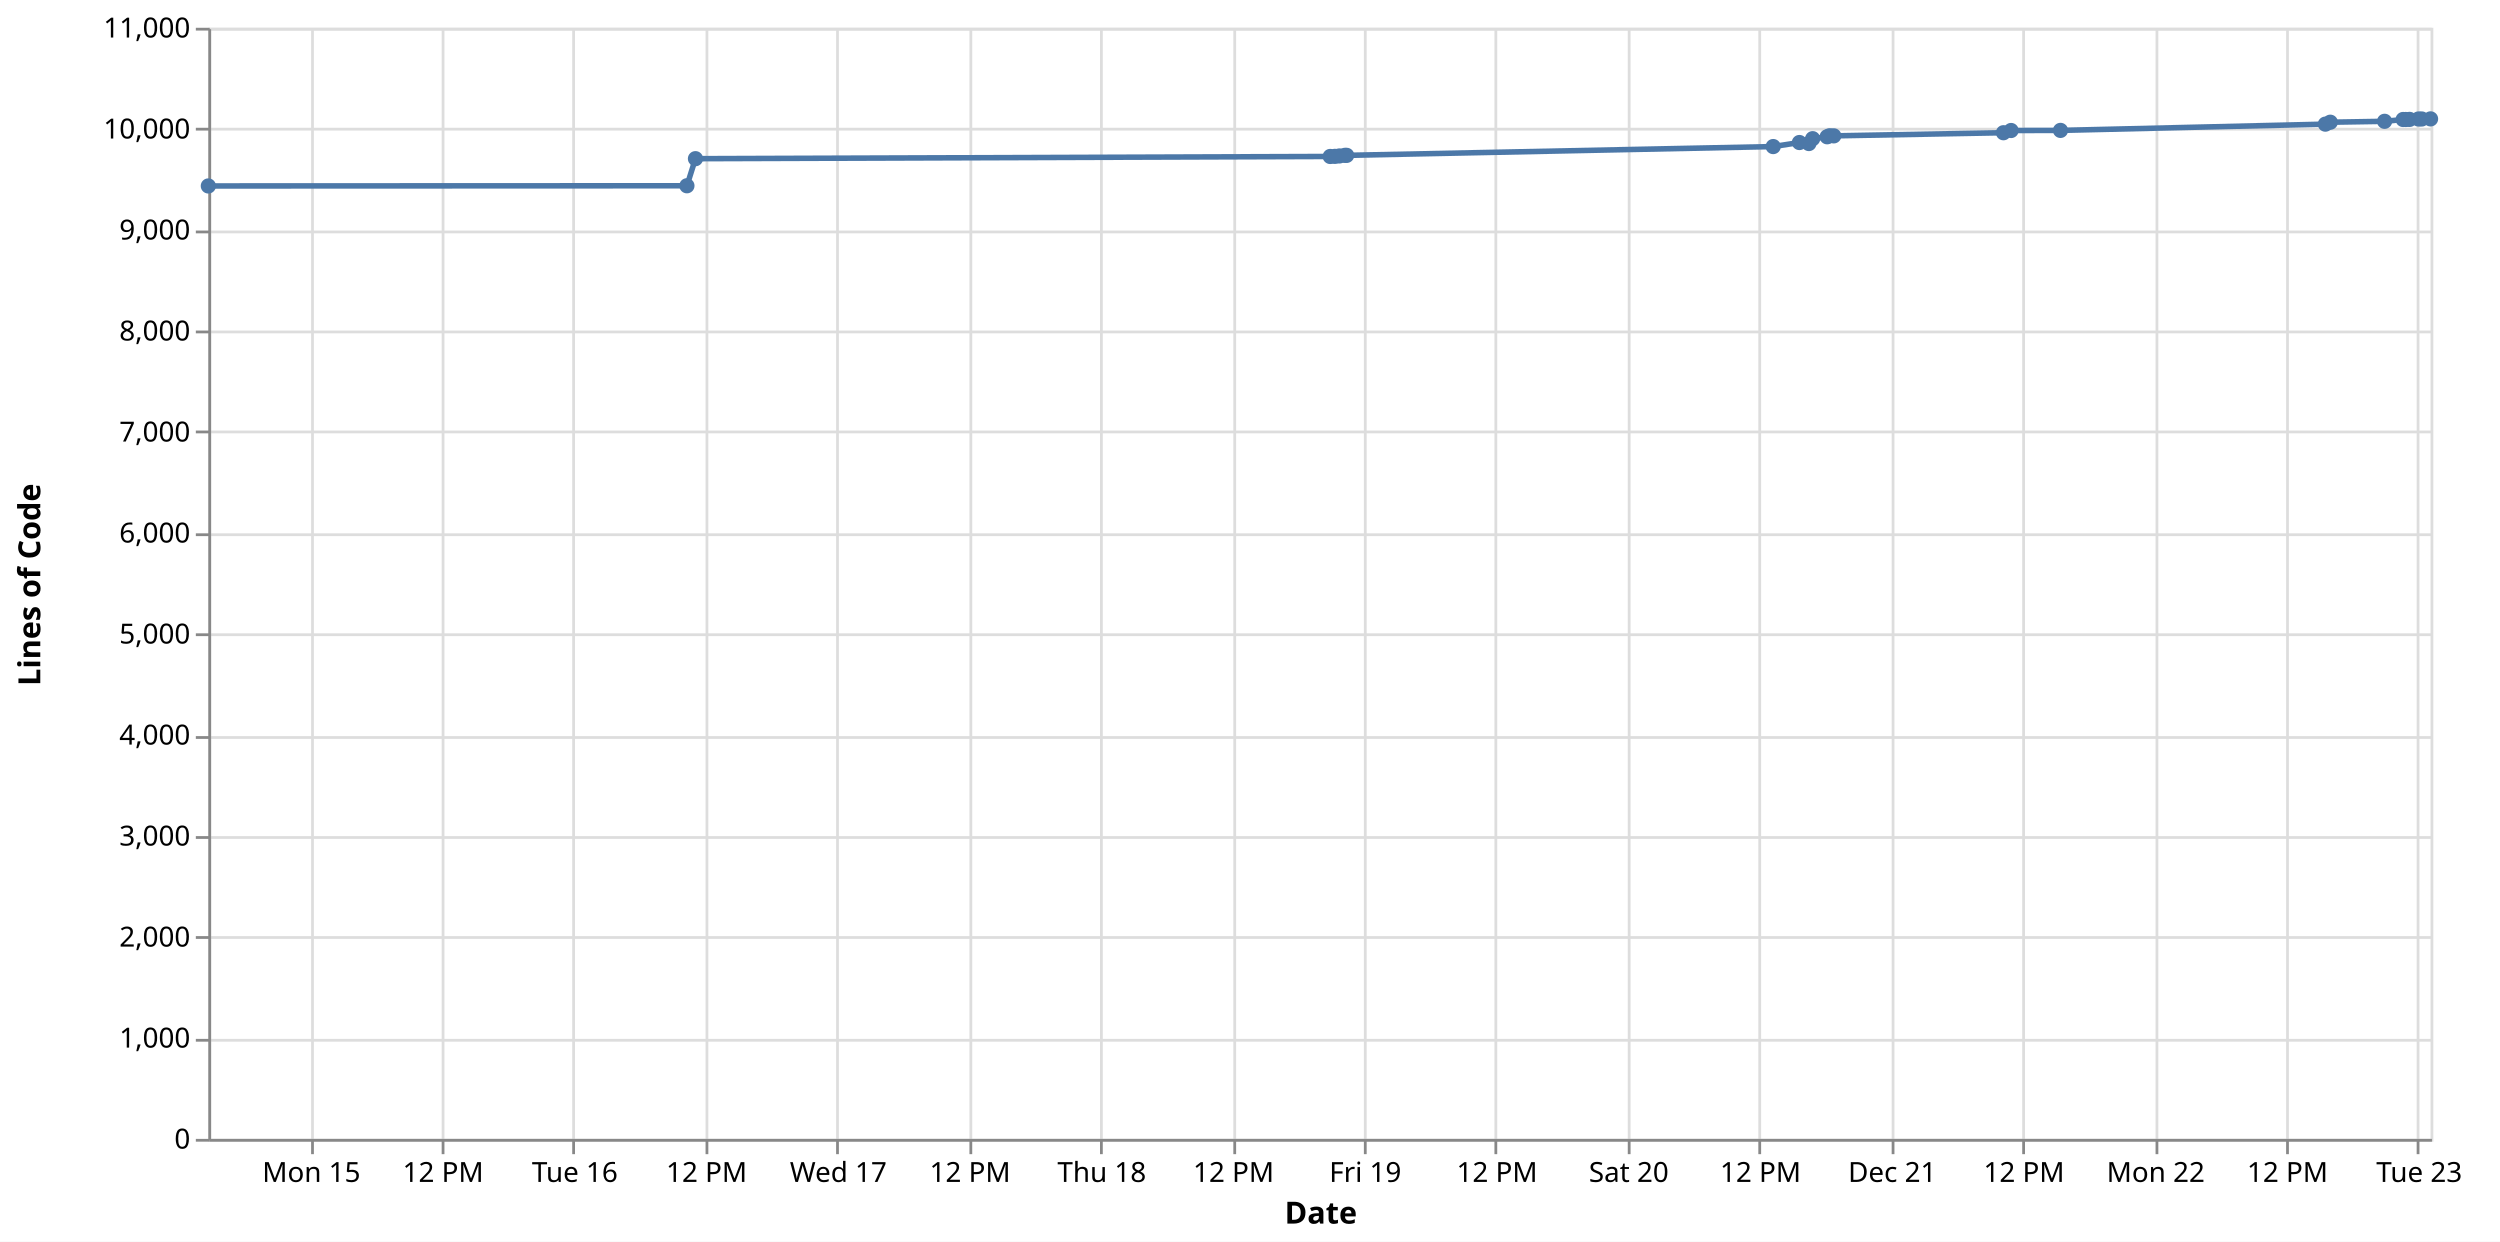
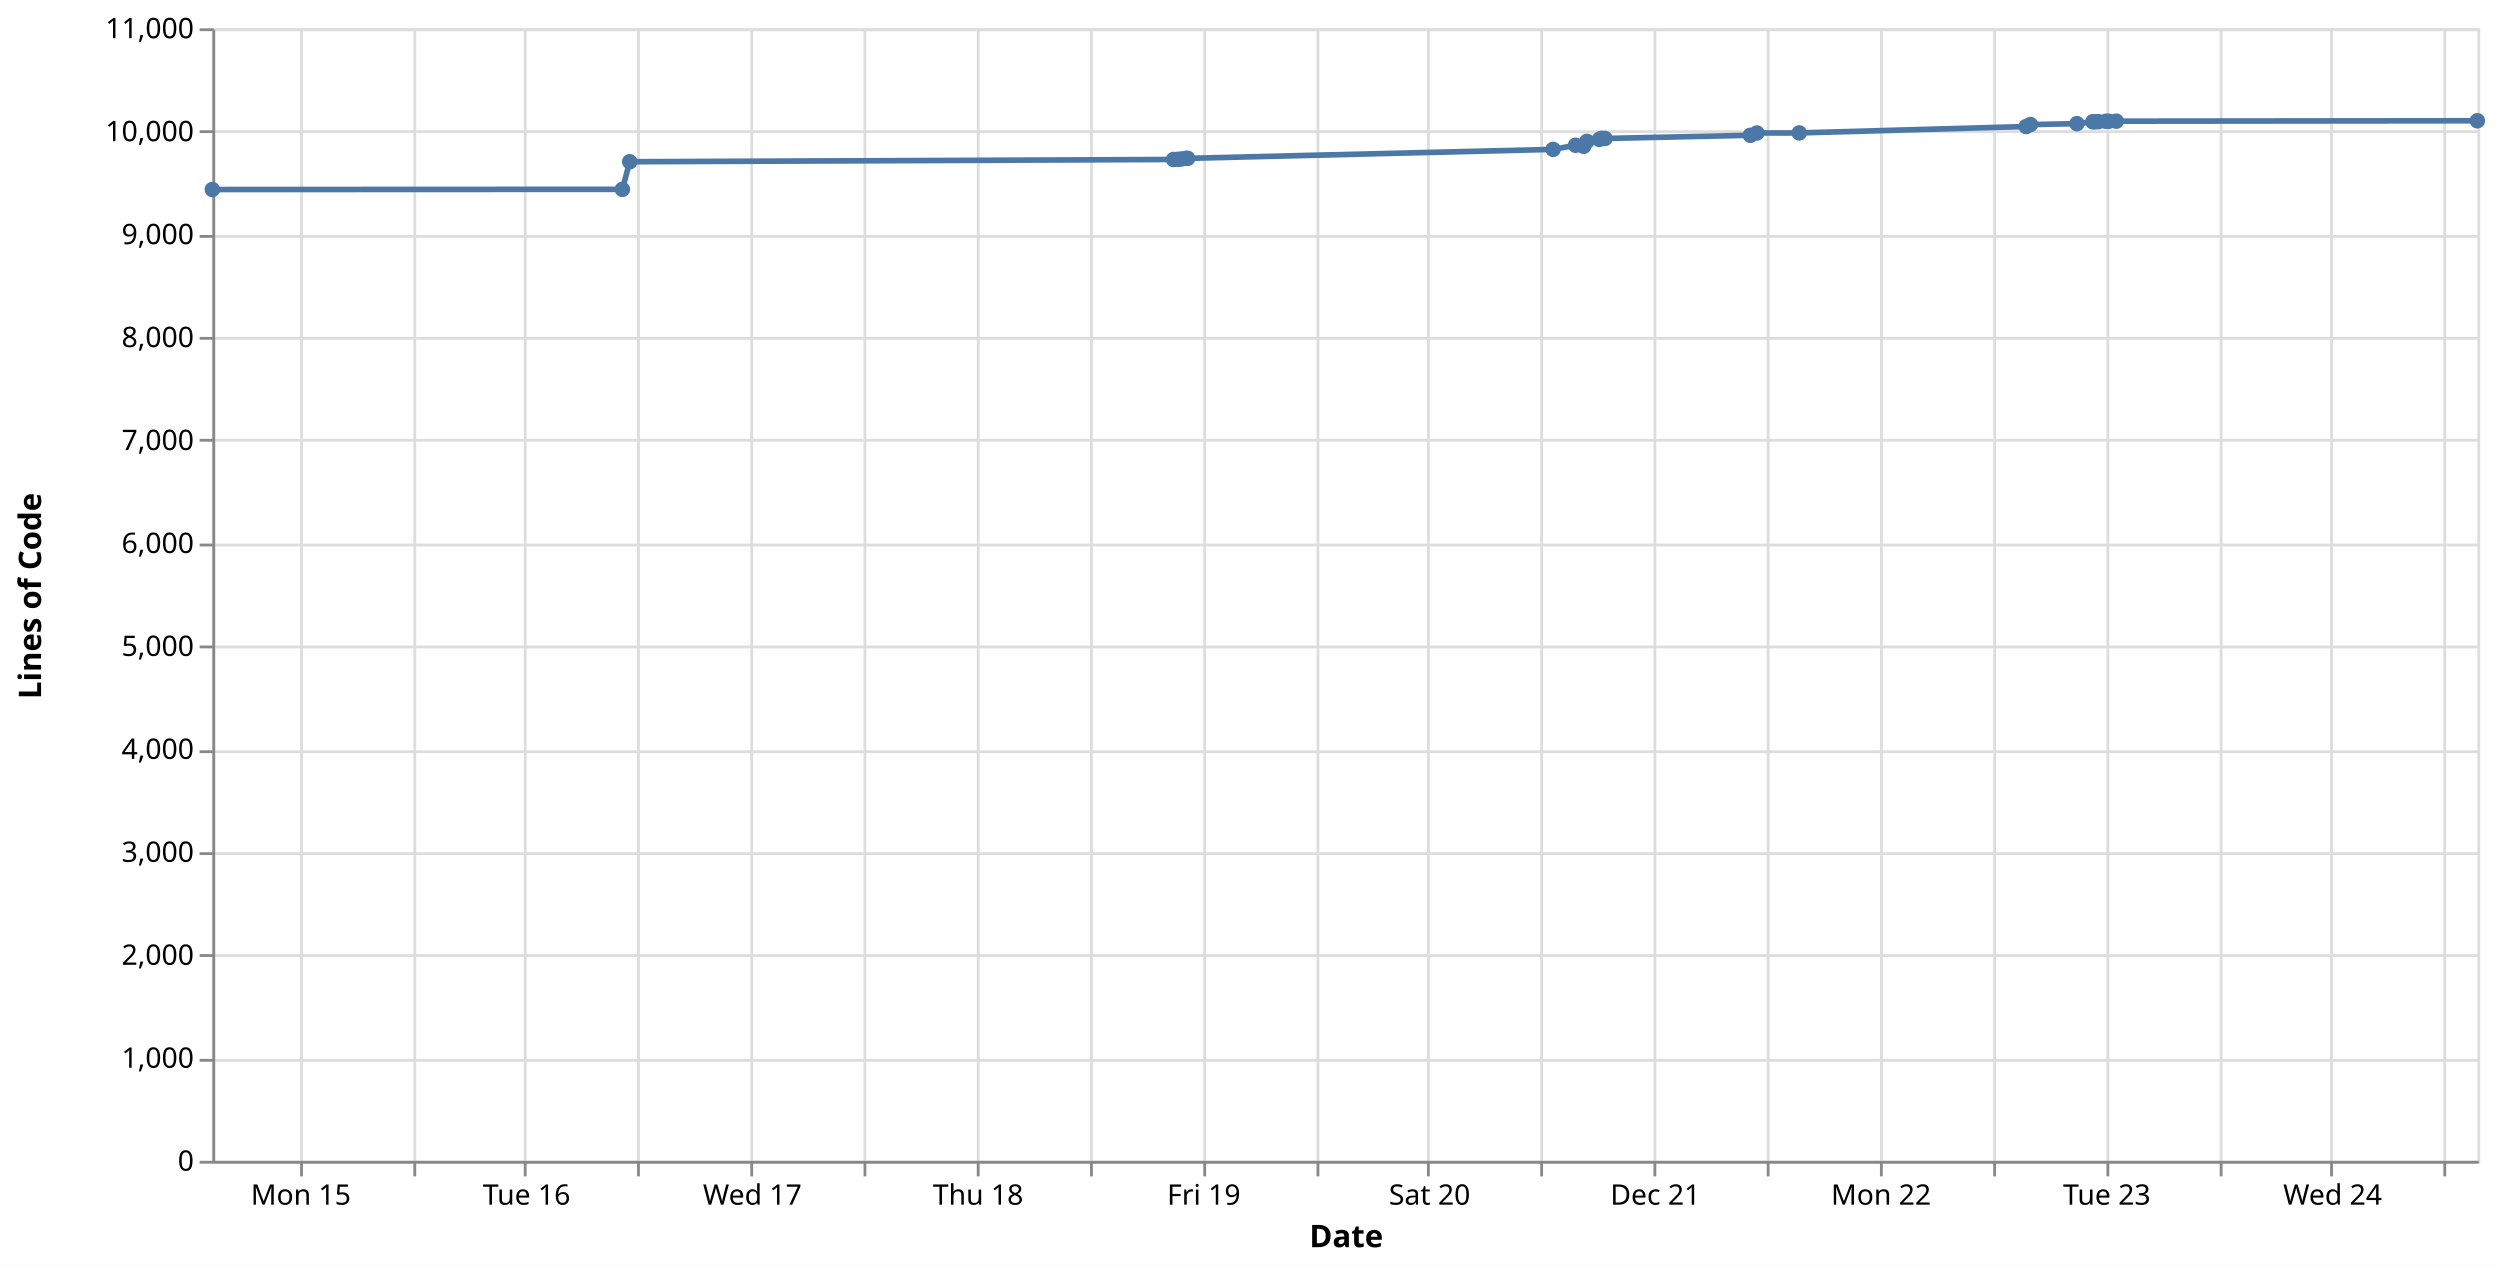
- <svg xmlns="http://www.w3.org/2000/svg" version="1.1" class="marks" width="900" height="447" viewBox="0 0 900 447">
-   <rect width="900" height="447" fill="white" />
+ <svg xmlns="http://www.w3.org/2000/svg" version="1.1" class="marks" width="883" height="447" viewBox="0 0 883 447">
+   <rect width="883" height="447" fill="white" />
  <g fill="none" stroke-miterlimit="10" transform="translate(75,10)">
    <g class="mark-group role-frame root" role="graphics-object" aria-roledescription="group mark container">
      <g transform="translate(0,0)">
        <path class="background" aria-hidden="true" d="M0.5,0.5h800v400h-800Z" stroke="#ddd" />
        <g>
          <g class="mark-group role-axis" aria-hidden="true">
            <g transform="translate(0.5,400.5)">
              <path class="background" aria-hidden="true" d="M0,0h0v0h0Z" pointer-events="none" />
              <g>
                <g class="mark-rule role-axis-grid" pointer-events="none">
-                   <line transform="translate(37,-400)" x2="0" y2="400" stroke="#ddd" stroke-width="1" opacity="1" />
-                   <line transform="translate(84,-400)" x2="0" y2="400" stroke="#ddd" stroke-width="1" opacity="1" />
-                   <line transform="translate(131,-400)" x2="0" y2="400" stroke="#ddd" stroke-width="1" opacity="1" />
-                   <line transform="translate(179,-400)" x2="0" y2="400" stroke="#ddd" stroke-width="1" opacity="1" />
-                   <line transform="translate(226,-400)" x2="0" y2="400" stroke="#ddd" stroke-width="1" opacity="1" />
-                   <line transform="translate(274,-400)" x2="0" y2="400" stroke="#ddd" stroke-width="1" opacity="1" />
-                   <line transform="translate(321,-400)" x2="0" y2="400" stroke="#ddd" stroke-width="1" opacity="1" />
-                   <line transform="translate(369,-400)" x2="0" y2="400" stroke="#ddd" stroke-width="1" opacity="1" />
-                   <line transform="translate(416,-400)" x2="0" y2="400" stroke="#ddd" stroke-width="1" opacity="1" />
-                   <line transform="translate(463,-400)" x2="0" y2="400" stroke="#ddd" stroke-width="1" opacity="1" />
-                   <line transform="translate(511,-400)" x2="0" y2="400" stroke="#ddd" stroke-width="1" opacity="1" />
-                   <line transform="translate(558,-400)" x2="0" y2="400" stroke="#ddd" stroke-width="1" opacity="1" />
-                   <line transform="translate(606,-400)" x2="0" y2="400" stroke="#ddd" stroke-width="1" opacity="1" />
-                   <line transform="translate(653,-400)" x2="0" y2="400" stroke="#ddd" stroke-width="1" opacity="1" />
-                   <line transform="translate(701,-400)" x2="0" y2="400" stroke="#ddd" stroke-width="1" opacity="1" />
+                   <line transform="translate(31,-400)" x2="0" y2="400" stroke="#ddd" stroke-width="1" opacity="1" />
+                   <line transform="translate(71,-400)" x2="0" y2="400" stroke="#ddd" stroke-width="1" opacity="1" />
+                   <line transform="translate(110,-400)" x2="0" y2="400" stroke="#ddd" stroke-width="1" opacity="1" />
+                   <line transform="translate(150,-400)" x2="0" y2="400" stroke="#ddd" stroke-width="1" opacity="1" />
+                   <line transform="translate(190,-400)" x2="0" y2="400" stroke="#ddd" stroke-width="1" opacity="1" />
+                   <line transform="translate(230,-400)" x2="0" y2="400" stroke="#ddd" stroke-width="1" opacity="1" />
+                   <line transform="translate(270,-400)" x2="0" y2="400" stroke="#ddd" stroke-width="1" opacity="1" />
+                   <line transform="translate(310,-400)" x2="0" y2="400" stroke="#ddd" stroke-width="1" opacity="1" />
+                   <line transform="translate(350,-400)" x2="0" y2="400" stroke="#ddd" stroke-width="1" opacity="1" />
+                   <line transform="translate(390,-400)" x2="0" y2="400" stroke="#ddd" stroke-width="1" opacity="1" />
+                   <line transform="translate(429,-400)" x2="0" y2="400" stroke="#ddd" stroke-width="1" opacity="1" />
+                   <line transform="translate(469,-400)" x2="0" y2="400" stroke="#ddd" stroke-width="1" opacity="1" />
+                   <line transform="translate(509,-400)" x2="0" y2="400" stroke="#ddd" stroke-width="1" opacity="1" />
+                   <line transform="translate(549,-400)" x2="0" y2="400" stroke="#ddd" stroke-width="1" opacity="1" />
+                   <line transform="translate(589,-400)" x2="0" y2="400" stroke="#ddd" stroke-width="1" opacity="1" />
+                   <line transform="translate(629,-400)" x2="0" y2="400" stroke="#ddd" stroke-width="1" opacity="1" />
+                   <line transform="translate(669,-400)" x2="0" y2="400" stroke="#ddd" stroke-width="1" opacity="1" />
+                   <line transform="translate(709,-400)" x2="0" y2="400" stroke="#ddd" stroke-width="1" opacity="1" />
                  <line transform="translate(748,-400)" x2="0" y2="400" stroke="#ddd" stroke-width="1" opacity="1" />
-                   <line transform="translate(795,-400)" x2="0" y2="400" stroke="#ddd" stroke-width="1" opacity="1" />
+                   <line transform="translate(788,-400)" x2="0" y2="400" stroke="#ddd" stroke-width="1" opacity="1" />
                </g>
              </g>
              <path class="foreground" aria-hidden="true" d="" pointer-events="none" display="none" />
            </g>
          </g>
          <g class="mark-group role-axis" aria-hidden="true">
            <g transform="translate(0.5,0.5)">
              <path class="background" aria-hidden="true" d="M0,0h0v0h0Z" pointer-events="none" />
              <g>
                <g class="mark-rule role-axis-grid" pointer-events="none">
                  <line transform="translate(0,400)" x2="800" y2="0" stroke="#ddd" stroke-width="1" opacity="1" />
                  <line transform="translate(0,364)" x2="800" y2="0" stroke="#ddd" stroke-width="1" opacity="1" />
                  <line transform="translate(0,327)" x2="800" y2="0" stroke="#ddd" stroke-width="1" opacity="1" />
                  <line transform="translate(0,291)" x2="800" y2="0" stroke="#ddd" stroke-width="1" opacity="1" />
                  <line transform="translate(0,255)" x2="800" y2="0" stroke="#ddd" stroke-width="1" opacity="1" />
                  <line transform="translate(0,218)" x2="800" y2="0" stroke="#ddd" stroke-width="1" opacity="1" />
                  <line transform="translate(0,182)" x2="800" y2="0" stroke="#ddd" stroke-width="1" opacity="1" />
                  <line transform="translate(0,145)" x2="800" y2="0" stroke="#ddd" stroke-width="1" opacity="1" />
                  <line transform="translate(0,109)" x2="800" y2="0" stroke="#ddd" stroke-width="1" opacity="1" />
                  <line transform="translate(0,73)" x2="800" y2="0" stroke="#ddd" stroke-width="1" opacity="1" />
                  <line transform="translate(0,36)" x2="800" y2="0" stroke="#ddd" stroke-width="1" opacity="1" />
                  <line transform="translate(0,0)" x2="800" y2="0" stroke="#ddd" stroke-width="1" opacity="1" />
                </g>
              </g>
              <path class="foreground" aria-hidden="true" d="" pointer-events="none" display="none" />
            </g>
          </g>
-           <g class="mark-group role-axis" role="graphics-symbol" aria-roledescription="axis" aria-label="X-axis titled 'Date' for a time scale with values from Sunday, 14 December 2025, 2:44:26 PM to Tuesday, 23 December 2025, 1:09:27 AM">
+           <g class="mark-group role-axis" role="graphics-symbol" aria-roledescription="axis" aria-label="X-axis titled 'Date' for a time scale with values from Sunday, 14 December 2025, 2:44:26 PM to Wednesday, 24 December 2025, 3:32:27 PM">
            <g transform="translate(0.5,400.5)">
              <path class="background" aria-hidden="true" d="M0,0h0v0h0Z" pointer-events="none" />
              <g>
                <g class="mark-rule role-axis-tick" pointer-events="none">
-                   <line transform="translate(37,0)" x2="0" y2="5" stroke="#888" stroke-width="1" opacity="1" />
-                   <line transform="translate(84,0)" x2="0" y2="5" stroke="#888" stroke-width="1" opacity="1" />
-                   <line transform="translate(131,0)" x2="0" y2="5" stroke="#888" stroke-width="1" opacity="1" />
-                   <line transform="translate(179,0)" x2="0" y2="5" stroke="#888" stroke-width="1" opacity="1" />
-                   <line transform="translate(226,0)" x2="0" y2="5" stroke="#888" stroke-width="1" opacity="1" />
-                   <line transform="translate(274,0)" x2="0" y2="5" stroke="#888" stroke-width="1" opacity="1" />
-                   <line transform="translate(321,0)" x2="0" y2="5" stroke="#888" stroke-width="1" opacity="1" />
-                   <line transform="translate(369,0)" x2="0" y2="5" stroke="#888" stroke-width="1" opacity="1" />
-                   <line transform="translate(416,0)" x2="0" y2="5" stroke="#888" stroke-width="1" opacity="1" />
-                   <line transform="translate(463,0)" x2="0" y2="5" stroke="#888" stroke-width="1" opacity="1" />
-                   <line transform="translate(511,0)" x2="0" y2="5" stroke="#888" stroke-width="1" opacity="1" />
-                   <line transform="translate(558,0)" x2="0" y2="5" stroke="#888" stroke-width="1" opacity="1" />
-                   <line transform="translate(606,0)" x2="0" y2="5" stroke="#888" stroke-width="1" opacity="1" />
-                   <line transform="translate(653,0)" x2="0" y2="5" stroke="#888" stroke-width="1" opacity="1" />
-                   <line transform="translate(701,0)" x2="0" y2="5" stroke="#888" stroke-width="1" opacity="1" />
+                   <line transform="translate(31,0)" x2="0" y2="5" stroke="#888" stroke-width="1" opacity="1" />
+                   <line transform="translate(71,0)" x2="0" y2="5" stroke="#888" stroke-width="1" opacity="1" />
+                   <line transform="translate(110,0)" x2="0" y2="5" stroke="#888" stroke-width="1" opacity="1" />
+                   <line transform="translate(150,0)" x2="0" y2="5" stroke="#888" stroke-width="1" opacity="1" />
+                   <line transform="translate(190,0)" x2="0" y2="5" stroke="#888" stroke-width="1" opacity="1" />
+                   <line transform="translate(230,0)" x2="0" y2="5" stroke="#888" stroke-width="1" opacity="1" />
+                   <line transform="translate(270,0)" x2="0" y2="5" stroke="#888" stroke-width="1" opacity="1" />
+                   <line transform="translate(310,0)" x2="0" y2="5" stroke="#888" stroke-width="1" opacity="1" />
+                   <line transform="translate(350,0)" x2="0" y2="5" stroke="#888" stroke-width="1" opacity="1" />
+                   <line transform="translate(390,0)" x2="0" y2="5" stroke="#888" stroke-width="1" opacity="1" />
+                   <line transform="translate(429,0)" x2="0" y2="5" stroke="#888" stroke-width="1" opacity="1" />
+                   <line transform="translate(469,0)" x2="0" y2="5" stroke="#888" stroke-width="1" opacity="1" />
+                   <line transform="translate(509,0)" x2="0" y2="5" stroke="#888" stroke-width="1" opacity="1" />
+                   <line transform="translate(549,0)" x2="0" y2="5" stroke="#888" stroke-width="1" opacity="1" />
+                   <line transform="translate(589,0)" x2="0" y2="5" stroke="#888" stroke-width="1" opacity="1" />
+                   <line transform="translate(629,0)" x2="0" y2="5" stroke="#888" stroke-width="1" opacity="1" />
+                   <line transform="translate(669,0)" x2="0" y2="5" stroke="#888" stroke-width="1" opacity="1" />
+                   <line transform="translate(709,0)" x2="0" y2="5" stroke="#888" stroke-width="1" opacity="1" />
                  <line transform="translate(748,0)" x2="0" y2="5" stroke="#888" stroke-width="1" opacity="1" />
-                   <line transform="translate(795,0)" x2="0" y2="5" stroke="#888" stroke-width="1" opacity="1" />
+                   <line transform="translate(788,0)" x2="0" y2="5" stroke="#888" stroke-width="1" opacity="1" />
                </g>
                <g class="mark-text role-axis-label" pointer-events="none">
-                   <text text-anchor="middle" transform="translate(36.59553,15)" font-family="sans-serif" font-size="10px" fill="#000" opacity="1">Mon 15</text>
-                   <text text-anchor="middle" transform="translate(84.02239,15)" font-family="sans-serif" font-size="10px" fill="#000" opacity="1">12 PM</text>
-                   <text text-anchor="middle" transform="translate(131.4493,15)" font-family="sans-serif" font-size="10px" fill="#000" opacity="1">Tue 16</text>
-                   <text text-anchor="middle" transform="translate(178.8761,15)" font-family="sans-serif" font-size="10px" fill="#000" opacity="1">12 PM</text>
-                   <text text-anchor="middle" transform="translate(226.303,15)" font-family="sans-serif" font-size="10px" fill="#000" opacity="1">Wed 17</text>
-                   <text text-anchor="middle" transform="translate(273.7298,15)" font-family="sans-serif" font-size="10px" fill="#000" opacity="1">12 PM</text>
-                   <text text-anchor="middle" transform="translate(321.1567,15)" font-family="sans-serif" font-size="10px" fill="#000" opacity="1">Thu 18</text>
-                   <text text-anchor="middle" transform="translate(368.5835,15)" font-family="sans-serif" font-size="10px" fill="#000" opacity="1">12 PM</text>
-                   <text text-anchor="middle" transform="translate(416.0104,15)" font-family="sans-serif" font-size="10px" fill="#000" opacity="1">Fri 19</text>
-                   <text text-anchor="middle" transform="translate(463.4373,15)" font-family="sans-serif" font-size="10px" fill="#000" opacity="1">12 PM</text>
-                   <text text-anchor="middle" transform="translate(510.8641,15)" font-family="sans-serif" font-size="10px" fill="#000" opacity="1">Sat 20</text>
-                   <text text-anchor="middle" transform="translate(558.291,15)" font-family="sans-serif" font-size="10px" fill="#000" opacity="1">12 PM</text>
-                   <text text-anchor="middle" transform="translate(605.7178,15)" font-family="sans-serif" font-size="10px" fill="#000" opacity="1">Dec 21</text>
-                   <text text-anchor="middle" transform="translate(653.1447,15)" font-family="sans-serif" font-size="10px" fill="#000" opacity="1">12 PM</text>
-                   <text text-anchor="middle" transform="translate(700.5716,15)" font-family="sans-serif" font-size="10px" fill="#000" opacity="1">Mon 22</text>
-                   <text text-anchor="middle" transform="translate(747.9984,15)" font-family="sans-serif" font-size="10px" fill="#000" opacity="1">12 PM</text>
-                   <text text-anchor="middle" transform="translate(795.4253,15)" font-family="sans-serif" font-size="10px" fill="#000" opacity="1">Tue 23</text>
+                   <text text-anchor="middle" transform="translate(30.76224,15)" font-family="sans-serif" font-size="10px" fill="#000" opacity="1">Mon 15</text>
+                   <text text-anchor="middle" transform="translate(70.6293,15)" font-family="sans-serif" font-size="10px" fill="#000" opacity="0">12 PM</text>
+                   <text text-anchor="middle" transform="translate(110.4964,15)" font-family="sans-serif" font-size="10px" fill="#000" opacity="1">Tue 16</text>
+                   <text text-anchor="middle" transform="translate(150.3634,15)" font-family="sans-serif" font-size="10px" fill="#000" opacity="0">12 PM</text>
+                   <text text-anchor="middle" transform="translate(190.2305,15)" font-family="sans-serif" font-size="10px" fill="#000" opacity="1">Wed 17</text>
+                   <text text-anchor="middle" transform="translate(230.0976,15)" font-family="sans-serif" font-size="10px" fill="#000" opacity="0">12 PM</text>
+                   <text text-anchor="middle" transform="translate(269.9646,15)" font-family="sans-serif" font-size="10px" fill="#000" opacity="1">Thu 18</text>
+                   <text text-anchor="middle" transform="translate(309.8317,15)" font-family="sans-serif" font-size="10px" fill="#000" opacity="0">12 PM</text>
+                   <text text-anchor="middle" transform="translate(349.6987,15)" font-family="sans-serif" font-size="10px" fill="#000" opacity="1">Fri 19</text>
+                   <text text-anchor="middle" transform="translate(389.5658,15)" font-family="sans-serif" font-size="10px" fill="#000" opacity="0">12 PM</text>
+                   <text text-anchor="middle" transform="translate(429.4329,15)" font-family="sans-serif" font-size="10px" fill="#000" opacity="1">Sat 20</text>
+                   <text text-anchor="middle" transform="translate(469.2999,15)" font-family="sans-serif" font-size="10px" fill="#000" opacity="0">12 PM</text>
+                   <text text-anchor="middle" transform="translate(509.167,15)" font-family="sans-serif" font-size="10px" fill="#000" opacity="1">Dec 21</text>
+                   <text text-anchor="middle" transform="translate(549.0341,15)" font-family="sans-serif" font-size="10px" fill="#000" opacity="0">12 PM</text>
+                   <text text-anchor="middle" transform="translate(588.9011,15)" font-family="sans-serif" font-size="10px" fill="#000" opacity="1">Mon 22</text>
+                   <text text-anchor="middle" transform="translate(628.7682,15)" font-family="sans-serif" font-size="10px" fill="#000" opacity="0">12 PM</text>
+                   <text text-anchor="middle" transform="translate(668.6353,15)" font-family="sans-serif" font-size="10px" fill="#000" opacity="1">Tue 23</text>
+                   <text text-anchor="middle" transform="translate(708.5023,15)" font-family="sans-serif" font-size="10px" fill="#000" opacity="0">12 PM</text>
+                   <text text-anchor="middle" transform="translate(748.3694,15)" font-family="sans-serif" font-size="10px" fill="#000" opacity="1">Wed 24</text>
+                   <text text-anchor="middle" transform="translate(788.2364,15)" font-family="sans-serif" font-size="10px" fill="#000" opacity="0">12 PM</text>
                </g>
                <g class="mark-rule role-axis-domain" pointer-events="none">
                  <line transform="translate(0,0)" x2="800" y2="0" stroke="#888" stroke-width="1" opacity="1" />
                </g>
                <g class="mark-text role-axis-title" pointer-events="none">
                  <text text-anchor="middle" transform="translate(400,30)" font-family="sans-serif" font-size="11px" font-weight="bold" fill="#000" opacity="1">Date</text>
                </g>
              </g>
              <path class="foreground" aria-hidden="true" d="" pointer-events="none" display="none" />
            </g>
          </g>
          <g class="mark-group role-axis" role="graphics-symbol" aria-roledescription="axis" aria-label="Y-axis titled 'Lines of Code' for a linear scale with values from 0 to 11,000">
            <g transform="translate(0.5,0.5)">
              <path class="background" aria-hidden="true" d="M0,0h0v0h0Z" pointer-events="none" />
              <g>
                <g class="mark-rule role-axis-tick" pointer-events="none">
                  <line transform="translate(0,400)" x2="-5" y2="0" stroke="#888" stroke-width="1" opacity="1" />
                  <line transform="translate(0,364)" x2="-5" y2="0" stroke="#888" stroke-width="1" opacity="1" />
                  <line transform="translate(0,327)" x2="-5" y2="0" stroke="#888" stroke-width="1" opacity="1" />
                  <line transform="translate(0,291)" x2="-5" y2="0" stroke="#888" stroke-width="1" opacity="1" />
                  <line transform="translate(0,255)" x2="-5" y2="0" stroke="#888" stroke-width="1" opacity="1" />
                  <line transform="translate(0,218)" x2="-5" y2="0" stroke="#888" stroke-width="1" opacity="1" />
                  <line transform="translate(0,182)" x2="-5" y2="0" stroke="#888" stroke-width="1" opacity="1" />
                  <line transform="translate(0,145)" x2="-5" y2="0" stroke="#888" stroke-width="1" opacity="1" />
                  <line transform="translate(0,109)" x2="-5" y2="0" stroke="#888" stroke-width="1" opacity="1" />
                  <line transform="translate(0,73)" x2="-5" y2="0" stroke="#888" stroke-width="1" opacity="1" />
                  <line transform="translate(0,36)" x2="-5" y2="0" stroke="#888" stroke-width="1" opacity="1" />
                  <line transform="translate(0,0)" x2="-5" y2="0" stroke="#888" stroke-width="1" opacity="1" />
                </g>
                <g class="mark-text role-axis-label" pointer-events="none">
                  <text text-anchor="end" transform="translate(-7,403)" font-family="sans-serif" font-size="10px" fill="#000" opacity="1">0</text>
                  <text text-anchor="end" transform="translate(-7,366.6364)" font-family="sans-serif" font-size="10px" fill="#000" opacity="1">1,000</text>
                  <text text-anchor="end" transform="translate(-7,330.2727)" font-family="sans-serif" font-size="10px" fill="#000" opacity="1">2,000</text>
                  <text text-anchor="end" transform="translate(-7,293.9091)" font-family="sans-serif" font-size="10px" fill="#000" opacity="1">3,000</text>
                  <text text-anchor="end" transform="translate(-7,257.5455)" font-family="sans-serif" font-size="10px" fill="#000" opacity="1">4,000</text>
                  <text text-anchor="end" transform="translate(-7,221.1818)" font-family="sans-serif" font-size="10px" fill="#000" opacity="1">5,000</text>
                  <text text-anchor="end" transform="translate(-7,184.8182)" font-family="sans-serif" font-size="10px" fill="#000" opacity="1">6,000</text>
                  <text text-anchor="end" transform="translate(-7,148.4545)" font-family="sans-serif" font-size="10px" fill="#000" opacity="1">7,000</text>
                  <text text-anchor="end" transform="translate(-7,112.0909)" font-family="sans-serif" font-size="10px" fill="#000" opacity="1">8,000</text>
                  <text text-anchor="end" transform="translate(-7,75.72727)" font-family="sans-serif" font-size="10px" fill="#000" opacity="1">9,000</text>
                  <text text-anchor="end" transform="translate(-7,39.36364)" font-family="sans-serif" font-size="10px" fill="#000" opacity="1">10,000</text>
                  <text text-anchor="end" transform="translate(-7,3)" font-family="sans-serif" font-size="10px" fill="#000" opacity="1">11,000</text>
                </g>
                <g class="mark-rule role-axis-domain" pointer-events="none">
                  <line transform="translate(0,400)" x2="0" y2="-400" stroke="#888" stroke-width="1" opacity="1" />
                </g>
                <g class="mark-text role-axis-title" pointer-events="none">
                  <text text-anchor="middle" transform="translate(-59,200) rotate(-90) translate(0,-2)" font-family="sans-serif" font-size="11px" font-weight="bold" fill="#000" opacity="1">Lines of Code</text>
                </g>
              </g>
              <path class="foreground" aria-hidden="true" d="" pointer-events="none" display="none" />
            </g>
          </g>
          <g class="mark-line role-mark layer_0_marks" role="graphics-object" aria-roledescription="line mark container">
-             <path aria-label="Date: Dec 14, 2025; Lines of Code: 9434; Version: v4.0.89; LinesOfCode: 9434; Timestamp: Dec 14, 2025" role="graphics-symbol" aria-roledescription="line mark" d="M0,56.945L172.29,56.873L175.365,47.127L403.879,46.327L405.575,46.291L407.194,46.145L409.165,45.927L409.801,45.927L563.354,42.764L572.785,41.309L576.2,41.673L577.558,39.927L582.771,39.236L583.669,38.873L585.162,38.909L646.246,37.782L648.986,36.982L666.778,36.945L762.132,34.691L763.902,34L783.452,33.673L790.13,33.018L791.08,33.018L792.445,32.982L795.658,32.836L796.828,32.836L800,32.8" stroke="#4c78a8" stroke-width="2" />
+             <path aria-label="Date: Dec 14, 2025; Lines of Code: 9434; Version: v4.0.89; LinesOfCode: 9434; Timestamp: Dec 14, 2025" role="graphics-symbol" aria-roledescription="line mark" d="M0,56.945L144.827,56.873L147.412,47.127L339.501,46.327L340.927,46.291L342.287,46.145L343.945,45.927L344.479,45.927L473.556,42.764L481.483,41.309L484.354,41.673L485.496,39.927L489.878,39.236L490.633,38.873L491.888,38.909L543.235,37.782L545.538,36.982L560.494,36.945L640.649,34.691L642.137,34L658.571,33.673L664.184,33.018L664.983,33.018L666.13,32.982L668.831,32.836L669.815,32.836L672.481,32.8L800,32.655" stroke="#4c78a8" stroke-width="2" />
          </g>
          <g class="mark-symbol role-mark layer_1_marks" role="graphics-object" aria-roledescription="symbol mark container">
            <path aria-label="Date: Dec 14, 2025; Lines of Code: 9434; Version: v4.0.89; LinesOfCode: 9434; Timestamp: Dec 14, 2025" role="graphics-symbol" aria-roledescription="point" transform="translate(0,56.94545)" d="M2.739,0A2.739,2.739,0,1,1,-2.739,0A2.739,2.739,0,1,1,2.739,0" fill="#4c78a8" stroke-width="2" opacity="1" />
-             <path aria-label="Date: Dec 16, 2025; Lines of Code: 9436; Version: v4.0.90; LinesOfCode: 9436; Timestamp: Dec 16, 2025" role="graphics-symbol" aria-roledescription="point" transform="translate(172.2901,56.87273)" d="M2.739,0A2.739,2.739,0,1,1,-2.739,0A2.739,2.739,0,1,1,2.739,0" fill="#4c78a8" stroke-width="2" opacity="1" />
-             <path aria-label="Date: Dec 16, 2025; Lines of Code: 9704; Version: v4.0.91; LinesOfCode: 9704; Timestamp: Dec 16, 2025" role="graphics-symbol" aria-roledescription="point" transform="translate(175.3652,47.12727)" d="M2.739,0A2.739,2.739,0,1,1,-2.739,0A2.739,2.739,0,1,1,2.739,0" fill="#4c78a8" stroke-width="2" opacity="1" />
-             <path aria-label="Date: Dec 18, 2025; Lines of Code: 9726; Version: v4.0.92; LinesOfCode: 9726; Timestamp: Dec 18, 2025" role="graphics-symbol" aria-roledescription="point" transform="translate(403.8792,46.32727)" d="M2.739,0A2.739,2.739,0,1,1,-2.739,0A2.739,2.739,0,1,1,2.739,0" fill="#4c78a8" stroke-width="2" opacity="1" />
-             <path aria-label="Date: Dec 18, 2025; Lines of Code: 9727; Version: v4.0.93; LinesOfCode: 9727; Timestamp: Dec 18, 2025" role="graphics-symbol" aria-roledescription="point" transform="translate(405.5754,46.29091)" d="M2.739,0A2.739,2.739,0,1,1,-2.739,0A2.739,2.739,0,1,1,2.739,0" fill="#4c78a8" stroke-width="2" opacity="1" />
-             <path aria-label="Date: Dec 18, 2025; Lines of Code: 9731; Version: v4.0.94; LinesOfCode: 9731; Timestamp: Dec 18, 2025" role="graphics-symbol" aria-roledescription="point" transform="translate(407.1936,46.14545)" d="M2.739,0A2.739,2.739,0,1,1,-2.739,0A2.739,2.739,0,1,1,2.739,0" fill="#4c78a8" stroke-width="2" opacity="1" />
-             <path aria-label="Date: Dec 18, 2025; Lines of Code: 9737; Version: v4.0.95; LinesOfCode: 9737; Timestamp: Dec 18, 2025" role="graphics-symbol" aria-roledescription="point" transform="translate(409.1654,45.92727)" d="M2.739,0A2.739,2.739,0,1,1,-2.739,0A2.739,2.739,0,1,1,2.739,0" fill="#4c78a8" stroke-width="2" opacity="1" />
-             <path aria-label="Date: Dec 18, 2025; Lines of Code: 9737; Version: v4.0.96; LinesOfCode: 9737; Timestamp: Dec 18, 2025" role="graphics-symbol" aria-roledescription="point" transform="translate(409.801,45.92727)" d="M2.739,0A2.739,2.739,0,1,1,-2.739,0A2.739,2.739,0,1,1,2.739,0" fill="#4c78a8" stroke-width="2" opacity="1" />
-             <path aria-label="Date: Dec 20, 2025; Lines of Code: 9824; Version: v4.1.0; LinesOfCode: 9824; Timestamp: Dec 20, 2025" role="graphics-symbol" aria-roledescription="point" transform="translate(563.3542,42.76364)" d="M2.739,0A2.739,2.739,0,1,1,-2.739,0A2.739,2.739,0,1,1,2.739,0" fill="#4c78a8" stroke-width="2" opacity="1" />
-             <path aria-label="Date: Dec 20, 2025; Lines of Code: 9864; Version: v4.1.1; LinesOfCode: 9864; Timestamp: Dec 20, 2025" role="graphics-symbol" aria-roledescription="point" transform="translate(572.7847,41.30909)" d="M2.739,0A2.739,2.739,0,1,1,-2.739,0A2.739,2.739,0,1,1,2.739,0" fill="#4c78a8" stroke-width="2" opacity="1" />
-             <path aria-label="Date: Dec 20, 2025; Lines of Code: 9854; Version: v4.1.2; LinesOfCode: 9854; Timestamp: Dec 20, 2025" role="graphics-symbol" aria-roledescription="point" transform="translate(576.2001,41.67273)" d="M2.739,0A2.739,2.739,0,1,1,-2.739,0A2.739,2.739,0,1,1,2.739,0" fill="#4c78a8" stroke-width="2" opacity="1" />
-             <path aria-label="Date: Dec 20, 2025; Lines of Code: 9902; Version: v4.1.3; LinesOfCode: 9902; Timestamp: Dec 20, 2025" role="graphics-symbol" aria-roledescription="point" transform="translate(577.5581,39.92727)" d="M2.739,0A2.739,2.739,0,1,1,-2.739,0A2.739,2.739,0,1,1,2.739,0" fill="#4c78a8" stroke-width="2" opacity="1" />
-             <path aria-label="Date: Dec 20, 2025; Lines of Code: 9921; Version: v4.1.4; LinesOfCode: 9921; Timestamp: Dec 20, 2025" role="graphics-symbol" aria-roledescription="point" transform="translate(582.7707,39.23636)" d="M2.739,0A2.739,2.739,0,1,1,-2.739,0A2.739,2.739,0,1,1,2.739,0" fill="#4c78a8" stroke-width="2" opacity="1" />
-             <path aria-label="Date: Dec 20, 2025; Lines of Code: 9931; Version: v4.1.5; LinesOfCode: 9931; Timestamp: Dec 20, 2025" role="graphics-symbol" aria-roledescription="point" transform="translate(583.6687,38.87273)" d="M2.739,0A2.739,2.739,0,1,1,-2.739,0A2.739,2.739,0,1,1,2.739,0" fill="#4c78a8" stroke-width="2" opacity="1" />
-             <path aria-label="Date: Dec 20, 2025; Lines of Code: 9930; Version: v4.1.6; LinesOfCode: 9930; Timestamp: Dec 20, 2025" role="graphics-symbol" aria-roledescription="point" transform="translate(585.1618,38.90909)" d="M2.739,0A2.739,2.739,0,1,1,-2.739,0A2.739,2.739,0,1,1,2.739,0" fill="#4c78a8" stroke-width="2" opacity="1" />
-             <path aria-label="Date: Dec 21, 2025; Lines of Code: 9961; Version: v4.1.7; LinesOfCode: 9961; Timestamp: Dec 21, 2025" role="graphics-symbol" aria-roledescription="point" transform="translate(646.2459,37.78182)" d="M2.739,0A2.739,2.739,0,1,1,-2.739,0A2.739,2.739,0,1,1,2.739,0" fill="#4c78a8" stroke-width="2" opacity="1" />
-             <path aria-label="Date: Dec 21, 2025; Lines of Code: 9983; Version: v4.1.8; LinesOfCode: 9983; Timestamp: Dec 21, 2025" role="graphics-symbol" aria-roledescription="point" transform="translate(648.9861,36.98182)" d="M2.739,0A2.739,2.739,0,1,1,-2.739,0A2.739,2.739,0,1,1,2.739,0" fill="#4c78a8" stroke-width="2" opacity="1" />
-             <path aria-label="Date: Dec 21, 2025; Lines of Code: 9984; Version: v4.1.9; LinesOfCode: 9984; Timestamp: Dec 21, 2025" role="graphics-symbol" aria-roledescription="point" transform="translate(666.7777,36.94545)" d="M2.739,0A2.739,2.739,0,1,1,-2.739,0A2.739,2.739,0,1,1,2.739,0" fill="#4c78a8" stroke-width="2" opacity="1" />
-             <path aria-label="Date: Dec 22, 2025; Lines of Code: 10046; Version: v4.2.0; LinesOfCode: 10046; Timestamp: Dec 22, 2025" role="graphics-symbol" aria-roledescription="point" transform="translate(762.1321,34.69091)" d="M2.739,0A2.739,2.739,0,1,1,-2.739,0A2.739,2.739,0,1,1,2.739,0" fill="#4c78a8" stroke-width="2" opacity="1" />
-             <path aria-label="Date: Dec 22, 2025; Lines of Code: 10065; Version: v4.2.1; LinesOfCode: 10065; Timestamp: Dec 22, 2025" role="graphics-symbol" aria-roledescription="point" transform="translate(763.9018,34)" d="M2.739,0A2.739,2.739,0,1,1,-2.739,0A2.739,2.739,0,1,1,2.739,0" fill="#4c78a8" stroke-width="2" opacity="1" />
-             <path aria-label="Date: Dec 22, 2025; Lines of Code: 10074; Version: v4.2.2; LinesOfCode: 10074; Timestamp: Dec 22, 2025" role="graphics-symbol" aria-roledescription="point" transform="translate(783.4522,33.67273)" d="M2.739,0A2.739,2.739,0,1,1,-2.739,0A2.739,2.739,0,1,1,2.739,0" fill="#4c78a8" stroke-width="2" opacity="1" />
-             <path aria-label="Date: Dec 22, 2025; Lines of Code: 10092; Version: v4.2.3; LinesOfCode: 10092; Timestamp: Dec 22, 2025" role="graphics-symbol" aria-roledescription="point" transform="translate(790.1304,33.01818)" d="M2.739,0A2.739,2.739,0,1,1,-2.739,0A2.739,2.739,0,1,1,2.739,0" fill="#4c78a8" stroke-width="2" opacity="1" />
-             <path aria-label="Date: Dec 22, 2025; Lines of Code: 10092; Version: v4.2.4; LinesOfCode: 10092; Timestamp: Dec 22, 2025" role="graphics-symbol" aria-roledescription="point" transform="translate(791.08,33.01818)" d="M2.739,0A2.739,2.739,0,1,1,-2.739,0A2.739,2.739,0,1,1,2.739,0" fill="#4c78a8" stroke-width="2" opacity="1" />
-             <path aria-label="Date: Dec 22, 2025; Lines of Code: 10093; Version: v4.2.5; LinesOfCode: 10093; Timestamp: Dec 22, 2025" role="graphics-symbol" aria-roledescription="point" transform="translate(792.4446,32.98182)" d="M2.739,0A2.739,2.739,0,1,1,-2.739,0A2.739,2.739,0,1,1,2.739,0" fill="#4c78a8" stroke-width="2" opacity="1" />
-             <path aria-label="Date: Dec 23, 2025; Lines of Code: 10097; Version: v4.2.6; LinesOfCode: 10097; Timestamp: Dec 23, 2025" role="graphics-symbol" aria-roledescription="point" transform="translate(795.658,32.83636)" d="M2.739,0A2.739,2.739,0,1,1,-2.739,0A2.739,2.739,0,1,1,2.739,0" fill="#4c78a8" stroke-width="2" opacity="1" />
-             <path aria-label="Date: Dec 23, 2025; Lines of Code: 10097; Version: v4.2.7; LinesOfCode: 10097; Timestamp: Dec 23, 2025" role="graphics-symbol" aria-roledescription="point" transform="translate(796.8283,32.83636)" d="M2.739,0A2.739,2.739,0,1,1,-2.739,0A2.739,2.739,0,1,1,2.739,0" fill="#4c78a8" stroke-width="2" opacity="1" />
-             <path aria-label="Date: Dec 23, 2025; Lines of Code: 10098; Version: v4.2.8; LinesOfCode: 10098; Timestamp: Dec 23, 2025" role="graphics-symbol" aria-roledescription="point" transform="translate(800,32.8)" d="M2.739,0A2.739,2.739,0,1,1,-2.739,0A2.739,2.739,0,1,1,2.739,0" fill="#4c78a8" stroke-width="2" opacity="1" />
+             <path aria-label="Date: Dec 16, 2025; Lines of Code: 9436; Version: v4.0.90; LinesOfCode: 9436; Timestamp: Dec 16, 2025" role="graphics-symbol" aria-roledescription="point" transform="translate(144.8273,56.87273)" d="M2.739,0A2.739,2.739,0,1,1,-2.739,0A2.739,2.739,0,1,1,2.739,0" fill="#4c78a8" stroke-width="2" opacity="1" />
+             <path aria-label="Date: Dec 16, 2025; Lines of Code: 9704; Version: v4.0.91; LinesOfCode: 9704; Timestamp: Dec 16, 2025" role="graphics-symbol" aria-roledescription="point" transform="translate(147.4122,47.12727)" d="M2.739,0A2.739,2.739,0,1,1,-2.739,0A2.739,2.739,0,1,1,2.739,0" fill="#4c78a8" stroke-width="2" opacity="1" />
+             <path aria-label="Date: Dec 18, 2025; Lines of Code: 9726; Version: v4.0.92; LinesOfCode: 9726; Timestamp: Dec 18, 2025" role="graphics-symbol" aria-roledescription="point" transform="translate(339.5013,46.32727)" d="M2.739,0A2.739,2.739,0,1,1,-2.739,0A2.739,2.739,0,1,1,2.739,0" fill="#4c78a8" stroke-width="2" opacity="1" />
+             <path aria-label="Date: Dec 18, 2025; Lines of Code: 9727; Version: v4.0.93; LinesOfCode: 9727; Timestamp: Dec 18, 2025" role="graphics-symbol" aria-roledescription="point" transform="translate(340.9271,46.29091)" d="M2.739,0A2.739,2.739,0,1,1,-2.739,0A2.739,2.739,0,1,1,2.739,0" fill="#4c78a8" stroke-width="2" opacity="1" />
+             <path aria-label="Date: Dec 18, 2025; Lines of Code: 9731; Version: v4.0.94; LinesOfCode: 9731; Timestamp: Dec 18, 2025" role="graphics-symbol" aria-roledescription="point" transform="translate(342.2873,46.14545)" d="M2.739,0A2.739,2.739,0,1,1,-2.739,0A2.739,2.739,0,1,1,2.739,0" fill="#4c78a8" stroke-width="2" opacity="1" />
+             <path aria-label="Date: Dec 18, 2025; Lines of Code: 9737; Version: v4.0.95; LinesOfCode: 9737; Timestamp: Dec 18, 2025" role="graphics-symbol" aria-roledescription="point" transform="translate(343.9448,45.92727)" d="M2.739,0A2.739,2.739,0,1,1,-2.739,0A2.739,2.739,0,1,1,2.739,0" fill="#4c78a8" stroke-width="2" opacity="1" />
+             <path aria-label="Date: Dec 18, 2025; Lines of Code: 9737; Version: v4.0.96; LinesOfCode: 9737; Timestamp: Dec 18, 2025" role="graphics-symbol" aria-roledescription="point" transform="translate(344.4791,45.92727)" d="M2.739,0A2.739,2.739,0,1,1,-2.739,0A2.739,2.739,0,1,1,2.739,0" fill="#4c78a8" stroke-width="2" opacity="1" />
+             <path aria-label="Date: Dec 20, 2025; Lines of Code: 9824; Version: v4.1.0; LinesOfCode: 9824; Timestamp: Dec 20, 2025" role="graphics-symbol" aria-roledescription="point" transform="translate(473.5561,42.76364)" d="M2.739,0A2.739,2.739,0,1,1,-2.739,0A2.739,2.739,0,1,1,2.739,0" fill="#4c78a8" stroke-width="2" opacity="1" />
+             <path aria-label="Date: Dec 20, 2025; Lines of Code: 9864; Version: v4.1.1; LinesOfCode: 9864; Timestamp: Dec 20, 2025" role="graphics-symbol" aria-roledescription="point" transform="translate(481.4834,41.30909)" d="M2.739,0A2.739,2.739,0,1,1,-2.739,0A2.739,2.739,0,1,1,2.739,0" fill="#4c78a8" stroke-width="2" opacity="1" />
+             <path aria-label="Date: Dec 20, 2025; Lines of Code: 9854; Version: v4.1.2; LinesOfCode: 9854; Timestamp: Dec 20, 2025" role="graphics-symbol" aria-roledescription="point" transform="translate(484.3544,41.67273)" d="M2.739,0A2.739,2.739,0,1,1,-2.739,0A2.739,2.739,0,1,1,2.739,0" fill="#4c78a8" stroke-width="2" opacity="1" />
+             <path aria-label="Date: Dec 20, 2025; Lines of Code: 9902; Version: v4.1.3; LinesOfCode: 9902; Timestamp: Dec 20, 2025" role="graphics-symbol" aria-roledescription="point" transform="translate(485.4959,39.92727)" d="M2.739,0A2.739,2.739,0,1,1,-2.739,0A2.739,2.739,0,1,1,2.739,0" fill="#4c78a8" stroke-width="2" opacity="1" />
+             <path aria-label="Date: Dec 20, 2025; Lines of Code: 9921; Version: v4.1.4; LinesOfCode: 9921; Timestamp: Dec 20, 2025" role="graphics-symbol" aria-roledescription="point" transform="translate(489.8776,39.23636)" d="M2.739,0A2.739,2.739,0,1,1,-2.739,0A2.739,2.739,0,1,1,2.739,0" fill="#4c78a8" stroke-width="2" opacity="1" />
+             <path aria-label="Date: Dec 20, 2025; Lines of Code: 9931; Version: v4.1.5; LinesOfCode: 9931; Timestamp: Dec 20, 2025" role="graphics-symbol" aria-roledescription="point" transform="translate(490.6325,38.87273)" d="M2.739,0A2.739,2.739,0,1,1,-2.739,0A2.739,2.739,0,1,1,2.739,0" fill="#4c78a8" stroke-width="2" opacity="1" />
+             <path aria-label="Date: Dec 20, 2025; Lines of Code: 9930; Version: v4.1.6; LinesOfCode: 9930; Timestamp: Dec 20, 2025" role="graphics-symbol" aria-roledescription="point" transform="translate(491.8876,38.90909)" d="M2.739,0A2.739,2.739,0,1,1,-2.739,0A2.739,2.739,0,1,1,2.739,0" fill="#4c78a8" stroke-width="2" opacity="1" />
+             <path aria-label="Date: Dec 21, 2025; Lines of Code: 9961; Version: v4.1.7; LinesOfCode: 9961; Timestamp: Dec 21, 2025" role="graphics-symbol" aria-roledescription="point" transform="translate(543.2349,37.78182)" d="M2.739,0A2.739,2.739,0,1,1,-2.739,0A2.739,2.739,0,1,1,2.739,0" fill="#4c78a8" stroke-width="2" opacity="1" />
+             <path aria-label="Date: Dec 21, 2025; Lines of Code: 9983; Version: v4.1.8; LinesOfCode: 9983; Timestamp: Dec 21, 2025" role="graphics-symbol" aria-roledescription="point" transform="translate(545.5383,36.98182)" d="M2.739,0A2.739,2.739,0,1,1,-2.739,0A2.739,2.739,0,1,1,2.739,0" fill="#4c78a8" stroke-width="2" opacity="1" />
+             <path aria-label="Date: Dec 21, 2025; Lines of Code: 9984; Version: v4.1.9; LinesOfCode: 9984; Timestamp: Dec 21, 2025" role="graphics-symbol" aria-roledescription="point" transform="translate(560.494,36.94545)" d="M2.739,0A2.739,2.739,0,1,1,-2.739,0A2.739,2.739,0,1,1,2.739,0" fill="#4c78a8" stroke-width="2" opacity="1" />
+             <path aria-label="Date: Dec 22, 2025; Lines of Code: 10046; Version: v4.2.0; LinesOfCode: 10046; Timestamp: Dec 22, 2025" role="graphics-symbol" aria-roledescription="point" transform="translate(640.6489,34.69091)" d="M2.739,0A2.739,2.739,0,1,1,-2.739,0A2.739,2.739,0,1,1,2.739,0" fill="#4c78a8" stroke-width="2" opacity="1" />
+             <path aria-label="Date: Dec 22, 2025; Lines of Code: 10065; Version: v4.2.1; LinesOfCode: 10065; Timestamp: Dec 22, 2025" role="graphics-symbol" aria-roledescription="point" transform="translate(642.1366,34)" d="M2.739,0A2.739,2.739,0,1,1,-2.739,0A2.739,2.739,0,1,1,2.739,0" fill="#4c78a8" stroke-width="2" opacity="1" />
+             <path aria-label="Date: Dec 22, 2025; Lines of Code: 10074; Version: v4.2.2; LinesOfCode: 10074; Timestamp: Dec 22, 2025" role="graphics-symbol" aria-roledescription="point" transform="translate(658.5707,33.67273)" d="M2.739,0A2.739,2.739,0,1,1,-2.739,0A2.739,2.739,0,1,1,2.739,0" fill="#4c78a8" stroke-width="2" opacity="1" />
+             <path aria-label="Date: Dec 22, 2025; Lines of Code: 10092; Version: v4.2.3; LinesOfCode: 10092; Timestamp: Dec 22, 2025" role="graphics-symbol" aria-roledescription="point" transform="translate(664.1844,33.01818)" d="M2.739,0A2.739,2.739,0,1,1,-2.739,0A2.739,2.739,0,1,1,2.739,0" fill="#4c78a8" stroke-width="2" opacity="1" />
+             <path aria-label="Date: Dec 22, 2025; Lines of Code: 10092; Version: v4.2.4; LinesOfCode: 10092; Timestamp: Dec 22, 2025" role="graphics-symbol" aria-roledescription="point" transform="translate(664.9826,33.01818)" d="M2.739,0A2.739,2.739,0,1,1,-2.739,0A2.739,2.739,0,1,1,2.739,0" fill="#4c78a8" stroke-width="2" opacity="1" />
+             <path aria-label="Date: Dec 22, 2025; Lines of Code: 10093; Version: v4.2.5; LinesOfCode: 10093; Timestamp: Dec 22, 2025" role="graphics-symbol" aria-roledescription="point" transform="translate(666.1297,32.98182)" d="M2.739,0A2.739,2.739,0,1,1,-2.739,0A2.739,2.739,0,1,1,2.739,0" fill="#4c78a8" stroke-width="2" opacity="1" />
+             <path aria-label="Date: Dec 23, 2025; Lines of Code: 10097; Version: v4.2.6; LinesOfCode: 10097; Timestamp: Dec 23, 2025" role="graphics-symbol" aria-roledescription="point" transform="translate(668.8309,32.83636)" d="M2.739,0A2.739,2.739,0,1,1,-2.739,0A2.739,2.739,0,1,1,2.739,0" fill="#4c78a8" stroke-width="2" opacity="1" />
+             <path aria-label="Date: Dec 23, 2025; Lines of Code: 10097; Version: v4.2.7; LinesOfCode: 10097; Timestamp: Dec 23, 2025" role="graphics-symbol" aria-roledescription="point" transform="translate(669.8147,32.83636)" d="M2.739,0A2.739,2.739,0,1,1,-2.739,0A2.739,2.739,0,1,1,2.739,0" fill="#4c78a8" stroke-width="2" opacity="1" />
+             <path aria-label="Date: Dec 23, 2025; Lines of Code: 10098; Version: v4.2.8; LinesOfCode: 10098; Timestamp: Dec 23, 2025" role="graphics-symbol" aria-roledescription="point" transform="translate(672.4808,32.8)" d="M2.739,0A2.739,2.739,0,1,1,-2.739,0A2.739,2.739,0,1,1,2.739,0" fill="#4c78a8" stroke-width="2" opacity="1" />
+             <path aria-label="Date: Dec 24, 2025; Lines of Code: 10102; Version: v4.2.9; LinesOfCode: 10102; Timestamp: Dec 24, 2025" role="graphics-symbol" aria-roledescription="point" transform="translate(800,32.65455)" d="M2.739,0A2.739,2.739,0,1,1,-2.739,0A2.739,2.739,0,1,1,2.739,0" fill="#4c78a8" stroke-width="2" opacity="1" />
          </g>
        </g>
        <path class="foreground" aria-hidden="true" d="" display="none" />
      </g>
    </g>
  </g>
</svg>
